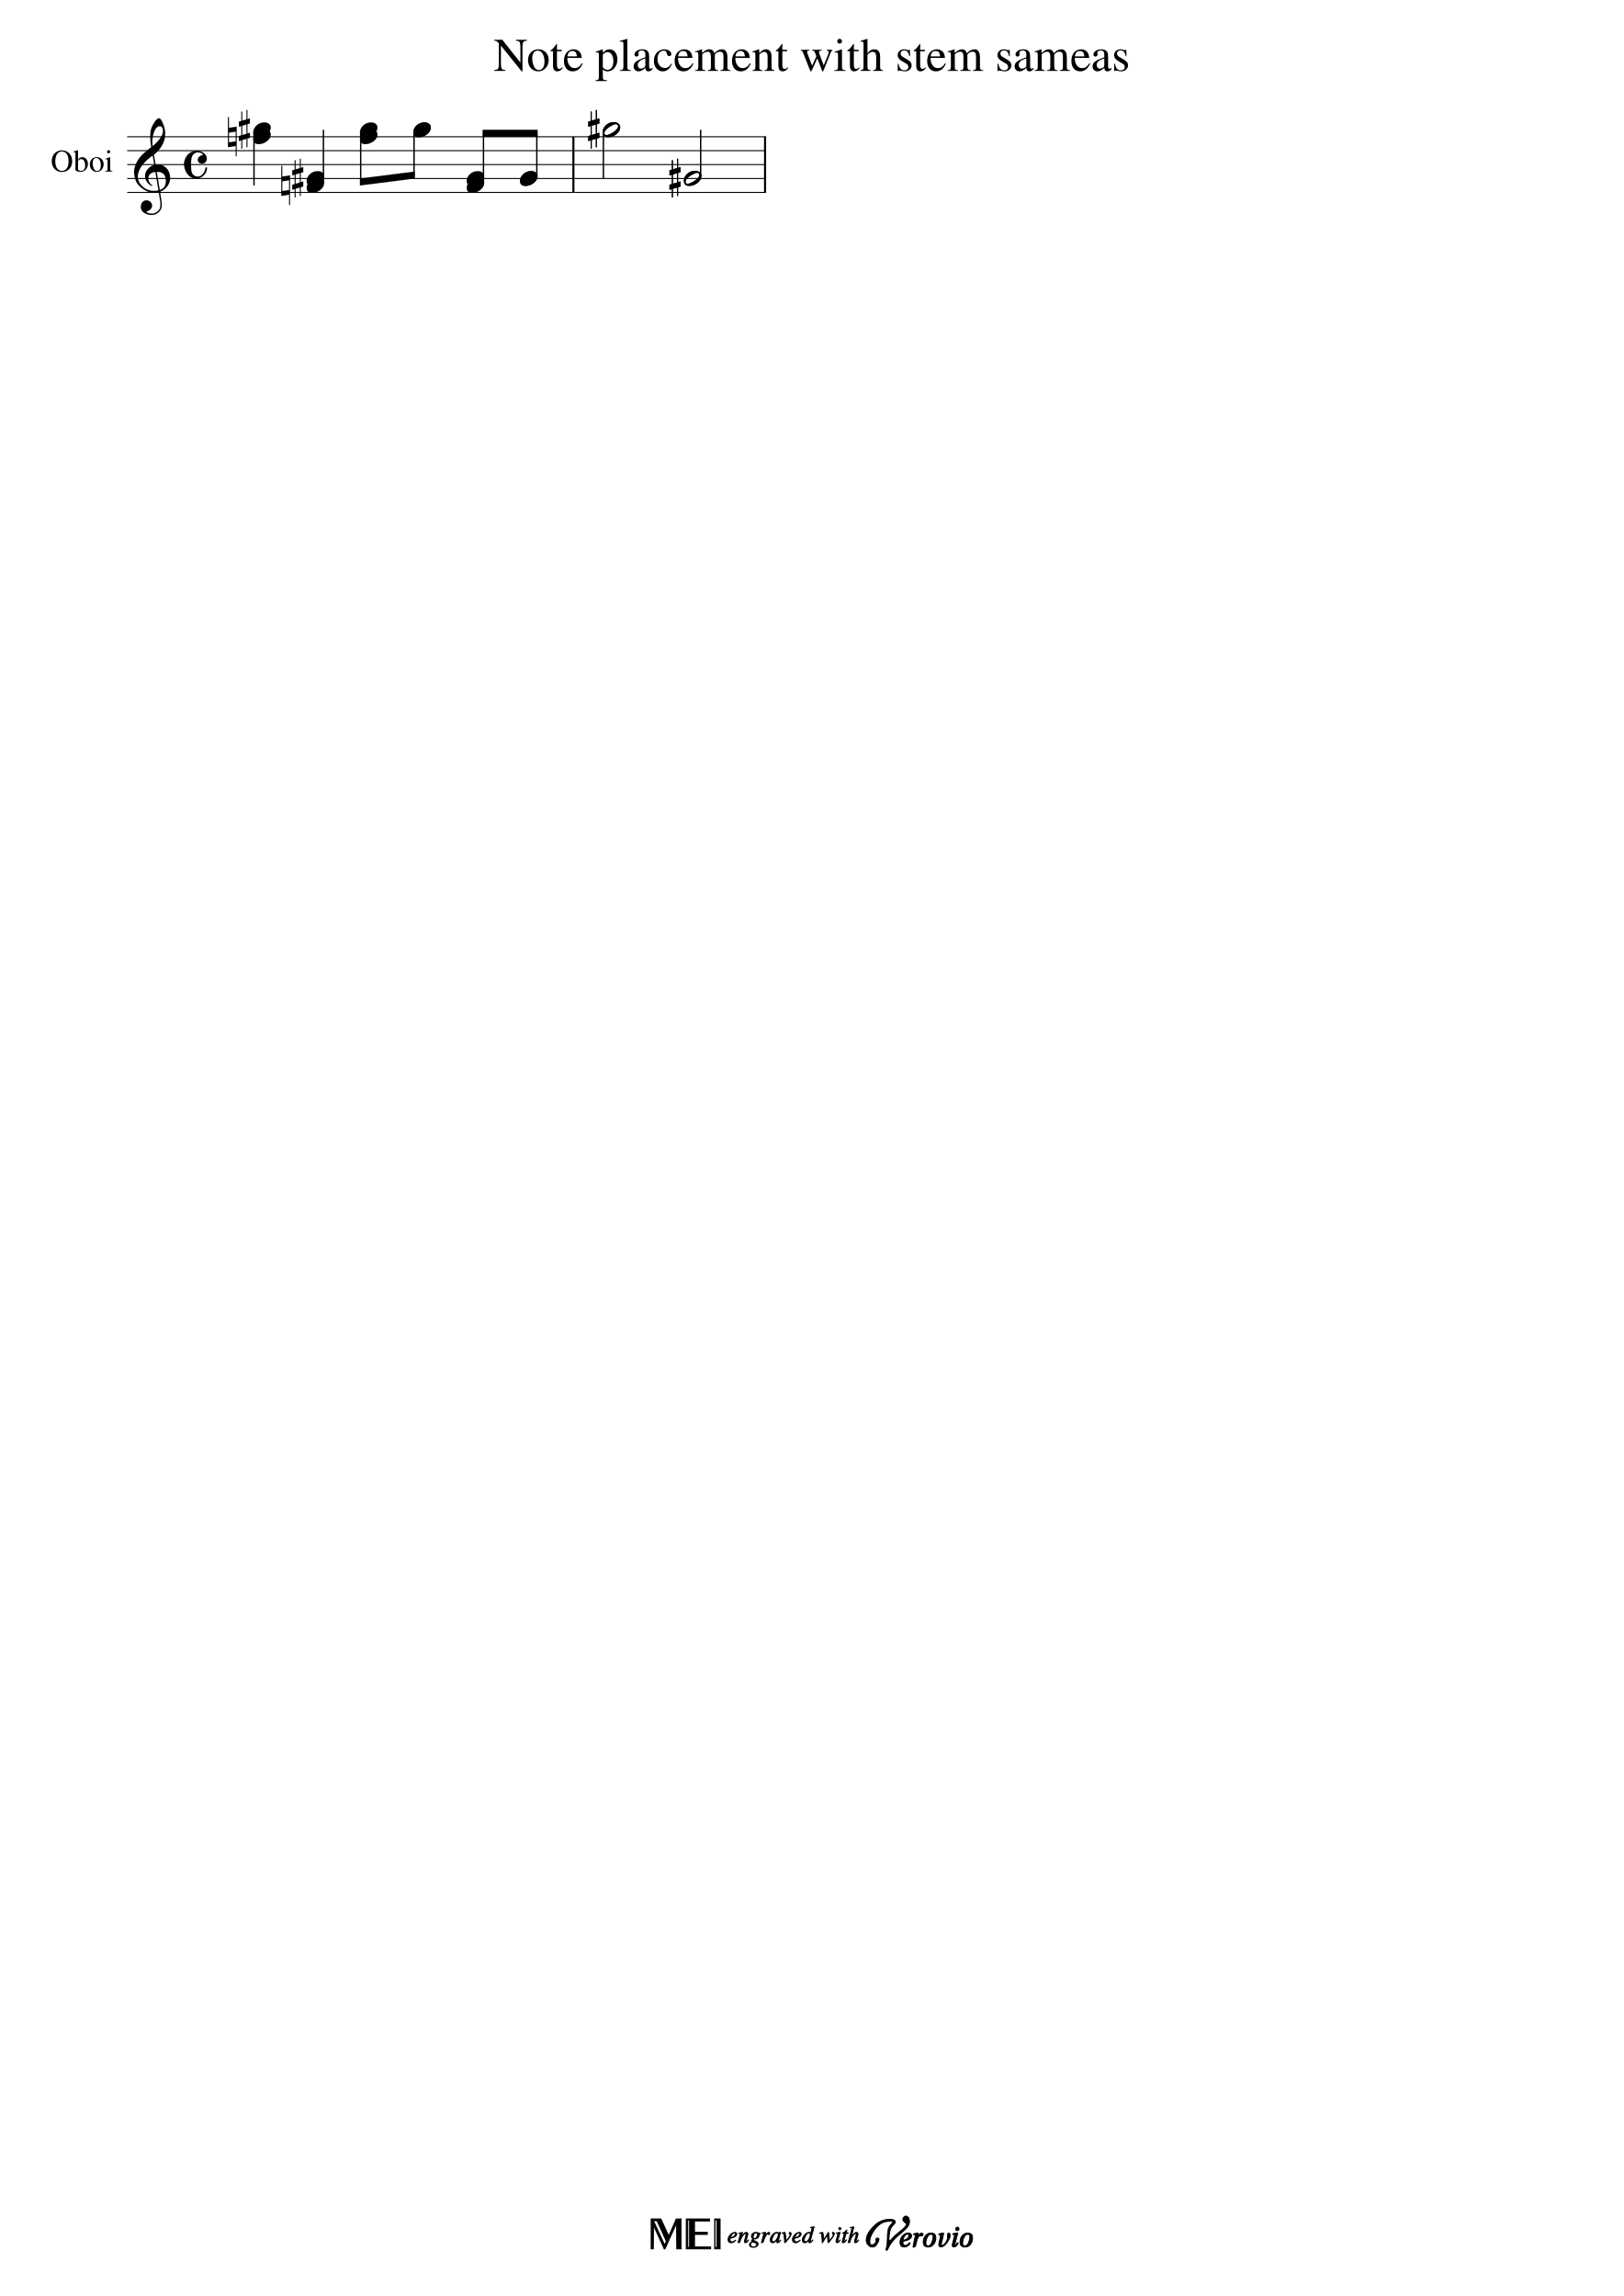
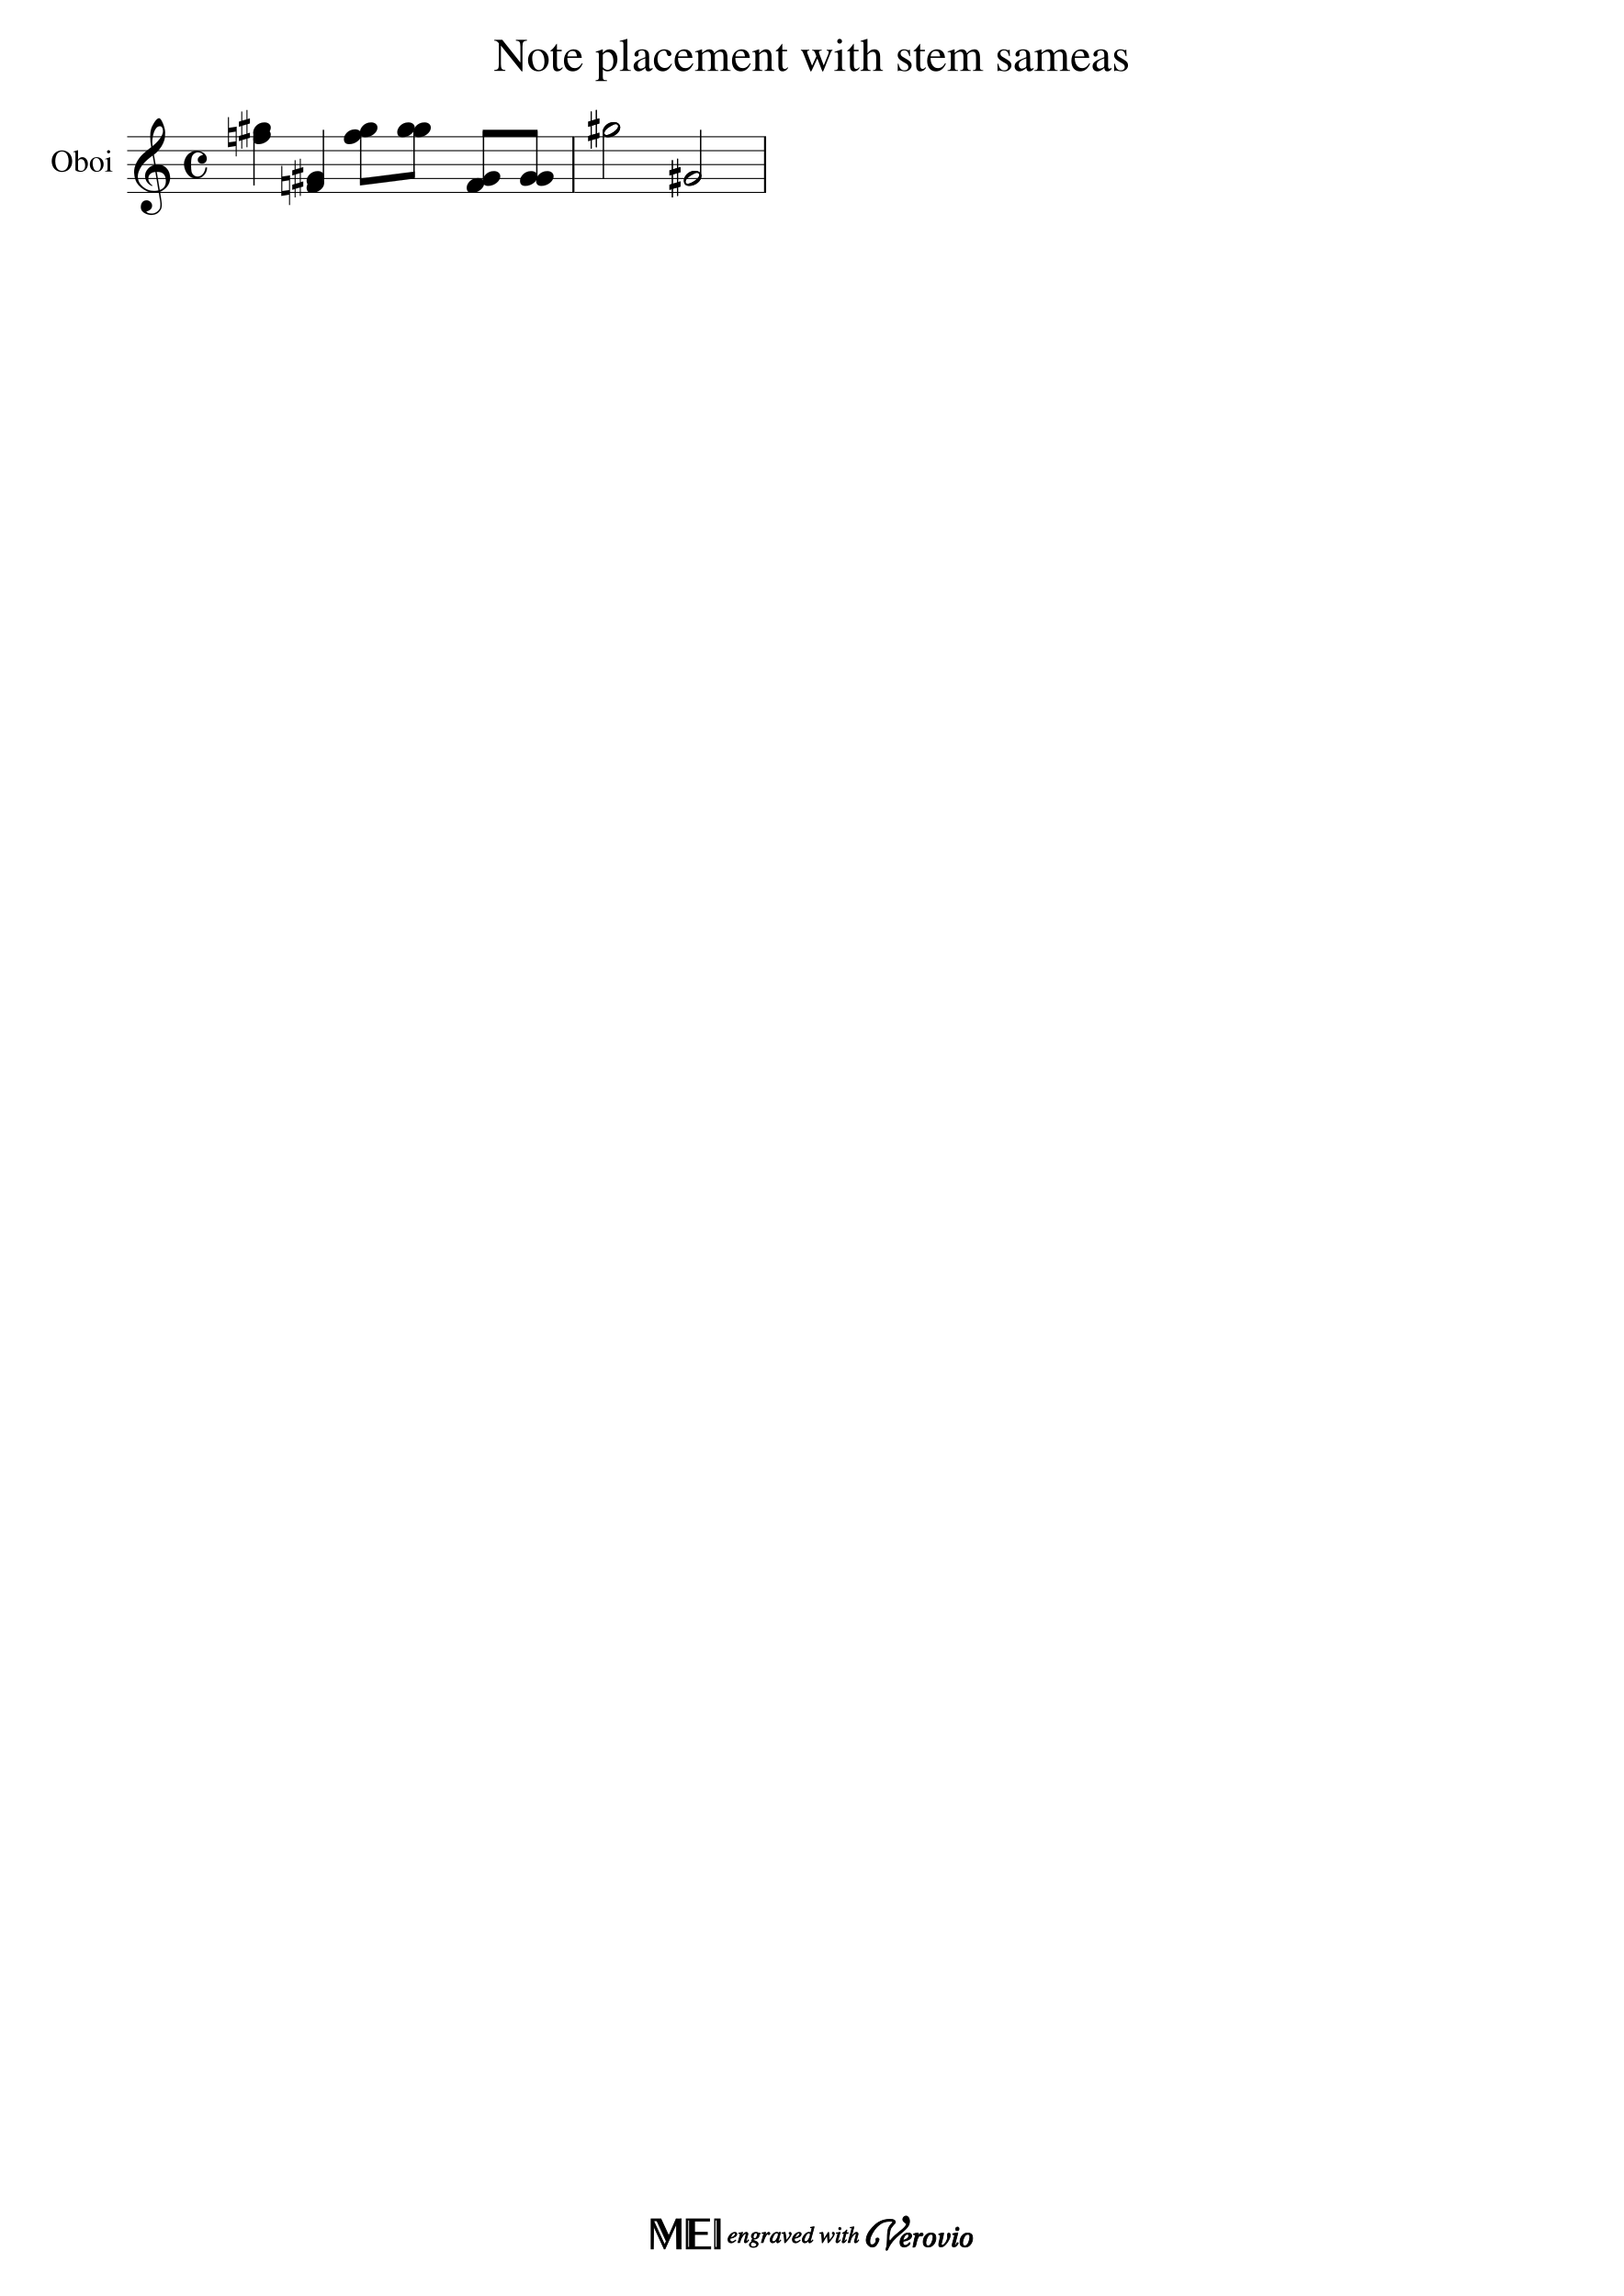
<svg xmlns="http://www.w3.org/2000/svg" xmlns:xlink="http://www.w3.org/1999/xlink" width="2100px" height="2970px" version="1.1" overflow="visible" id="docid">
  <defs>
    <g id="E050-docid">
      <path transform="scale(1,-1)" d="M441 -245c-23 -4 -48 -6 -76 -6c-59 0 -102 7 -130 20c-88 42 -150 93 -187 154c-26 44 -43 103 -48 176c0 6 -1 13 -1 19c0 54 15 111 45 170c29 57 65 106 110 148s96 85 153 127c-3 16 -8 46 -13 92c-4 43 -5 73 -5 89c0 117 16 172 69 257c34 54 64 82 89 82 c21 0 43 -30 69 -92s39 -115 41 -159v-15c0 -109 -21 -162 -67 -241c-13 -20 -63 -90 -98 -118c-13 -9 -25 -19 -37 -29l31 -181c8 1 18 2 28 2c58 0 102 -12 133 -35c59 -43 92 -104 98 -184c1 -7 1 -15 1 -22c0 -123 -87 -209 -181 -248c8 -57 17 -110 25 -162 c5 -31 6 -58 6 -80c0 -30 -5 -53 -14 -70c-35 -64 -88 -99 -158 -103c-5 0 -11 -1 -16 -1c-37 0 -72 10 -108 27c-50 24 -77 59 -80 105v11c0 29 7 55 20 76c18 28 45 42 79 44h6c49 0 93 -42 97 -87v-9c0 -51 -34 -86 -105 -106c17 -24 51 -36 102 -36c62 0 116 43 140 85 c9 16 13 41 13 74c0 20 -1 42 -5 67c-8 53 -18 106 -26 159zM461 939c-95 0 -135 -175 -135 -286c0 -24 2 -48 5 -71c50 39 92 82 127 128c40 53 60 100 60 140v8c-4 53 -22 81 -55 81h-2zM406 119l54 -326c73 25 110 78 110 161c0 7 0 15 -1 23c-7 95 -57 142 -151 142h-12 zM382 117c-72 -2 -128 -47 -128 -120v-7c2 -46 43 -99 75 -115c-3 -2 -7 -5 -10 -10c-70 33 -116 88 -123 172v11c0 68 44 126 88 159c23 17 49 29 78 36l-29 170c-21 -13 -52 -37 -92 -73c-50 -44 -86 -84 -109 -119c-45 -69 -67 -130 -67 -182v-13c5 -68 35 -127 93 -176 s125 -73 203 -73c25 0 50 3 75 9c-19 111 -36 221 -54 331z" />
    </g>
    <g id="E08A-docid">
      <path transform="scale(1,-1)" d="M340 179c-9 24 -56 41 -89 41c-46 0 -81 -28 -100 -58c-17 -28 -25 -78 -25 -150c0 -65 2 -111 8 -135c8 -31 18 -49 40 -67c20 -17 43 -25 70 -25c54 0 92 36 115 75c14 25 23 54 28 88h27c0 -63 -24 -105 -58 -141c-35 -38 -82 -56 -140 -56c-45 0 -83 13 -115 39 c-57 45 -101 130 -101 226c0 59 33 127 68 163c36 37 97 72 160 72c36 0 93 -21 121 -40c11 -8 23 -17 33 -30c19 -23 27 -48 27 -76c0 -51 -35 -88 -86 -88c-43 0 -76 27 -76 68c0 26 7 35 21 51c15 17 32 27 58 32c7 2 14 7 14 11z" />
    </g>
    <g id="E0A4-docid">
      <path transform="scale(1,-1)" d="M0 -39c0 68 73 172 200 172c66 0 114 -37 114 -95c0 -84 -106 -171 -218 -171c-64 0 -96 30 -96 94z" />
    </g>
    <g id="E262-docid">
      <path transform="scale(1,-1)" d="M136 186v169h17v-164l44 14v-91l-44 -14v-165l44 12v-91l-44 -13v-155h-17v150l-76 -22v-155h-17v149l-43 -13v90l43 14v167l-43 -14v92l43 13v169h17v-163zM60 73v-167l76 22v168z" />
    </g>
    <g id="E261-docid">
      <path transform="scale(1,-1)" d="M0 -188v539h18v-191l139 22v-533h-17v186zM18 -100l122 17v176l-122 -19v-174z" />
    </g>
    <g id="E0A3-docid">
      <path transform="scale(1,-1)" d="M278 64c0 22 -17 39 -43 39c-12 0 -26 -3 -41 -10c-85 -43 -165 -94 -165 -156c5 -25 15 -32 49 -32c67 11 200 95 200 159zM0 -36c0 68 73 174 200 174c66 0 114 -39 114 -97c0 -84 -106 -173 -218 -173c-64 0 -96 32 -96 96z" />
    </g>
  </defs>
  <style type="text/css">#docid g.ending, #docid g.fing, #docid g.reh, #docid g.tempo {font-weight:bold;}#docid g.dir, #docid g.dynam, #docid g.mNum {font-style:italic;}#docid g.label {font-weight:normal;}#docid ellipse, #docid path, #docid polygon, #docid polyline, #docid rect {stroke:currentColor}</style>
  <svg class="definition-scale" color="black" font-family="Times, serif" viewBox="0 0 21000 29700">
    <g class="page-margin" transform="translate(500, 500)">
      <g id="iJ6YNS9" class="mdiv pageMilestone" />
      <g id="j6ERYJ7" class="score pageMilestone" />
      <g id="g1BVE06G" class="system">
        <g id="cHD6LF5" class="label">
          <text x="965" y="1719" text-anchor="end" font-size="0px">
            <tspan id="eDW90F6" class="text">
              <tspan font-size="405px">Oboi</tspan>
            </tspan>
          </text>
        </g>
        <g id="z7D37WI" class="section systemMilestone" />
        <g id="qMAVTA3" class="measure">
          <g id="r1PB2UON" class="staff">
            <path d="M1145 1269 L6929 1269" stroke-width="13" />
            <path d="M1145 1449 L6929 1449" stroke-width="13" />
            <path d="M1145 1629 L6929 1629" stroke-width="13" />
            <path d="M1145 1809 L6929 1809" stroke-width="13" />
            <path d="M1145 1989 L6929 1989" stroke-width="13" />
            <g id="c18FA74B" class="clef">
              <use xlink:href="#E050-docid" transform="translate(1235, 1809) scale(0.72, 0.72)" />
            </g>
            <g id="eNG4ZM5" class="keySig" />
            <g id="g2LE9QB" class="meterSig">
              <use xlink:href="#E08A-docid" transform="translate(1880, 1629) scale(0.72, 0.72)" />
            </g>
            <g id="s1PQPUF4" class="layer">
              <g id="n-01" class="note">
                <g class="notehead">
                  <use xlink:href="#E0A4-docid" transform="translate(2776, 1179) scale(0.72, 0.72)" />
                </g>
                <g id="tPEE0OP" class="stem">
                  <path d="M2785 1207 L2785 1297" stroke-width="18" />
                </g>
                <g id="u14YPAFV" class="accid">
                  <use xlink:href="#E262-docid" transform="translate(2590, 1179) scale(0.72, 0.72)" />
                </g>
              </g>
              <g id="n-02" class="note">
                <g class="notehead">
                  <use xlink:href="#E0A4-docid" transform="translate(3466, 1809) scale(0.72, 0.72)" />
                </g>
                <g id="uL0P3Y6" class="stem">
                  <path d="M3683 1781 L3683 1179" stroke-width="18" />
                </g>
                <g id="w1I5DK26" class="accid">
                  <use xlink:href="#E262-docid" transform="translate(3280, 1809) scale(0.72, 0.72)" />
                </g>
              </g>
              <g id="xQSQG56" class="beam">
                <g id="n-03" class="note">
                  <g class="notehead">
                    <use xlink:href="#E0A4-docid" transform="translate(4156, 1179) scale(0.72, 0.72)" />
                  </g>
                  <g id="vPKGJXZ" class="stem">
                    <path d="M4165 1207 L4165 1297" stroke-width="18" />
                  </g>
                </g>
                <g id="n-04" class="note">
                  <g class="notehead">
                    <use xlink:href="#E0A4-docid" transform="translate(4846, 1179) scale(0.72, 0.72)" />
                  </g>
                  <g id="wGMJNIQ" class="stem">
                    <path d="M4855 1207 L4855 1207" stroke-width="18" />
                  </g>
                </g>
              </g>
              <g id="a12WP67W" class="beam">
                <polygon points="5744,1179 6452,1179 6452,1269 5744,1269" />
                <g id="n-05" class="note">
                  <g class="notehead">
-                     <use xlink:href="#E0A4-docid" transform="translate(5536, 1809) scale(0.72, 0.72)" />
+                     <use xlink:href="#E0A4-docid" transform="translate(5744, 1809) scale(0.72, 0.72)" />
                  </g>
                  <g id="xIG9TQU" class="stem">
                    <path d="M5753 1781 L5753 1197" stroke-width="18" />
                  </g>
                </g>
                <g id="n-06" class="note">
                  <g class="notehead">
                    <use xlink:href="#E0A4-docid" transform="translate(6226, 1809) scale(0.72, 0.72)" />
                  </g>
                  <g id="y1NKD124" class="stem">
                    <path d="M6443 1781 L6443 1197" stroke-width="18" />
                  </g>
                </g>
              </g>
            </g>
            <g id="d1RIF43L" class="layer">
              <g id="e36A7UB" class="note">
                <g class="notehead">
                  <use xlink:href="#E0A4-docid" transform="translate(2776, 1269) scale(0.72, 0.72)" />
                </g>
                <g id="z1K4OJSQ" class="stem">
                  <path d="M2785 1297 L2785 1899" stroke-width="18" />
                </g>
                <g id="fW4SW7P" class="accid">
                  <use xlink:href="#E261-docid" transform="translate(2448, 1269) scale(0.72, 0.72)" />
                </g>
              </g>
              <g id="g17JWEWV" class="note">
                <g class="notehead">
                  <use xlink:href="#E0A4-docid" transform="translate(3466, 1899) scale(0.72, 0.72)" />
                </g>
                <g id="aRA8GUK" class="stem">
                  <path d="M3683 1871 L3683 1781" stroke-width="18" />
                </g>
                <g id="h11BYRB0" class="accid">
                  <use xlink:href="#E261-docid" transform="translate(3138, 1899) scale(0.72, 0.72)" />
                </g>
              </g>
              <g id="iEPNT2P" class="beam">
                <polygon points="4156,1899 4864,1809 4864,1719 4156,1809" />
                <g id="j180F7IU" class="note">
                  <g class="notehead">
-                     <use xlink:href="#E0A4-docid" transform="translate(4156, 1269) scale(0.72, 0.72)" />
+                     <use xlink:href="#E0A4-docid" transform="translate(3948, 1269) scale(0.72, 0.72)" />
                  </g>
                  <g id="b1AYFJ9P" class="stem">
                    <path d="M4165 1297 L4165 1881" stroke-width="18" />
                  </g>
                </g>
                <g id="k1JVOWO3" class="note">
                  <g class="notehead">
-                     <use xlink:href="#E0A4-docid" transform="translate(4846, 1179) scale(0.72, 0.72)" />
+                     <use xlink:href="#E0A4-docid" transform="translate(4638, 1179) scale(0.72, 0.72)" />
                  </g>
                  <g id="cUUYDUG" class="stem">
                    <path d="M4855 1207 L4855 1791" stroke-width="18" />
                  </g>
                </g>
              </g>
              <g id="l168SLSU" class="beam">
                <g id="m1I1R6XU" class="note">
                  <g class="notehead">
                    <use xlink:href="#E0A4-docid" transform="translate(5536, 1899) scale(0.72, 0.72)" />
                  </g>
                  <g id="d17EWFLB" class="stem">
                    <path d="M5753 1871 L5753 1781" stroke-width="18" />
                  </g>
                </g>
                <g id="n3L1BSY" class="note">
                  <g class="notehead">
-                     <use xlink:href="#E0A4-docid" transform="translate(6226, 1809) scale(0.72, 0.72)" />
+                     <use xlink:href="#E0A4-docid" transform="translate(6434, 1809) scale(0.72, 0.72)" />
                  </g>
                  <g id="eZWEOI5" class="stem">
                    <path d="M6443 1781 L6443 1781" stroke-width="18" />
                  </g>
                </g>
              </g>
            </g>
          </g>
          <g id="p1KEW28H" class="barLine">
            <path d="M6916 1269 L6916 1989" stroke-width="27" />
          </g>
        </g>
        <g id="e1EHME80" class="measure">
          <g id="f1BEGS43" class="staff">
            <path d="M6929 1269 L9408 1269" stroke-width="13" />
            <path d="M6929 1449 L9408 1449" stroke-width="13" />
            <path d="M6929 1629 L9408 1629" stroke-width="13" />
            <path d="M6929 1809 L9408 1809" stroke-width="13" />
            <path d="M6929 1989 L9408 1989" stroke-width="13" />
            <g id="gETMZTA" class="layer">
              <g id="n-07" class="note">
                <g class="notehead">
                  <use xlink:href="#E0A3-docid" transform="translate(7295, 1179) scale(0.72, 0.72)" />
                </g>
                <g id="fXQFU55" class="stem">
                  <path d="M7304 1204 L7304 1809" stroke-width="18" />
                </g>
                <g id="i123OHXR" class="accid">
                  <use xlink:href="#E262-docid" transform="translate(7109, 1179) scale(0.72, 0.72)" />
                </g>
              </g>
              <g id="n-08" class="note">
                <g class="notehead">
                  <use xlink:href="#E0A3-docid" transform="translate(8345, 1809) scale(0.72, 0.72)" />
                </g>
                <g id="g11K35MU" class="stem">
                  <path d="M8562 1781 L8562 1781" stroke-width="18" />
                </g>
                <g id="kOVASEE" class="accid">
                  <use xlink:href="#E262-docid" transform="translate(8159, 1809) scale(0.72, 0.72)" />
                </g>
              </g>
            </g>
            <g id="l1I7OPR1" class="layer">
              <g id="m81K135" class="note">
                <g class="notehead">
                  <use xlink:href="#E0A3-docid" transform="translate(7295, 1179) scale(0.72, 0.72)" />
                </g>
                <g id="h1NRSQV" class="stem">
                  <path d="M7304 1204 L7304 1204" stroke-width="18" />
                </g>
                <g id="n2N7U24" class="accid">
                  <use xlink:href="#E262-docid" transform="translate(7109, 1179) scale(0.72, 0.72)" />
                </g>
              </g>
              <g id="o1FK4NGH" class="note">
                <g class="notehead">
                  <use xlink:href="#E0A3-docid" transform="translate(8345, 1809) scale(0.72, 0.72)" />
                </g>
                <g id="i1K5PWQO" class="stem">
                  <path d="M8562 1781 L8562 1179" stroke-width="18" />
                </g>
                <g id="p1AX0ZDE" class="accid">
                  <use xlink:href="#E262-docid" transform="translate(8159, 1809) scale(0.72, 0.72)" />
                </g>
              </g>
            </g>
          </g>
          <g id="dIZDUHE" class="barLine">
            <path d="M9395 1269 L9395 1989" stroke-width="27" />
          </g>
        </g>
        <g id="z1M5W8JL" class="systemMilestoneEnd z7D37WI" />
      </g>
      <g id="aA571PQ" class="pageMilestoneEnd j6ERYJ7" />
      <g id="bGR56S9" class="pageMilestoneEnd iJ6YNS9" />
      <g id="iUV8894" class="pgHead autogenerated">
        <text font-size="0px">
          <tspan id="jZZ1RF5" class="rend" x="10000" y="417" text-anchor="middle">
            <tspan id="k91JIAK" class="rend">
              <tspan id="l1KT7QAW" class="text">
                <tspan font-size="607px">Note placement with stem sameas</tspan>
              </tspan>
            </tspan>
          </tspan>
        </text>
      </g>
      <g id="c10PAP45" class="pgFoot autogenerated">
        <g id="dPPZBXY" class="fig">
          <g class="svg" transform="translate(7750, 28099) scale(10, 10)">
            <g>
              <path fill="#000000" d="M 17.113,49.265 V 10.368 h 12.697 c 3.289,7.337 6.713,14.61 10.127,21.889 3.42,-7.485 6.256,-14.205 9.589,-21.91 2.436,0.104 4.317,0.085 6.484,-0.058 V 49.264 H 50.274 C 50.145,38.356 50.016,27.448 49.887,16.54 45.003,27.315 39.967,38.434 35.084,49.209 34.679,49.344 34.427,49.136 34.022,49.271 29.466,39.331 24.91,29.391 20.354,19.451 20.224,29.389 20.095,39.327 19.965,49.264 H 17.113 Z M 36.754,39.325 C 32.721,30.513 28.688,21.701 24.655,12.889 22.531,12.751 22.657,12.71 20.714,12.814 v 0.966 c 4.613,9.998 9.609,20.749 13.873,30.082 0.722,-1.513 1.445,-3.025 2.167,-4.538 z m 25.738,9.94 c 0,-12.966 0,-25.931 0,-38.897 10.084,0 20.169,0 30.253,0 0,0.96 0,1.921 0,2.881 -6.483,0 -12.966,0 -19.448,0 0,4.802 0,9.604 0,14.406 5.522,0 11.045,0 16.567,0 0,0.96 0,1.921 0,2.881 -5.522,0 -11.045,0 -16.567,0 0,5.282 0,10.565 0,15.847 6.963,0 13.926,0 20.889,0 0,0.96 0,1.921 0,2.881 -10.565,0 -21.129,0 -31.694,0 z m 4.322,-2.161 c 0,-11.765 0,-23.53 0,-35.295 -0.72,0 -1.441,0 -2.161,0 0,11.765 0,23.53 0,35.295 0.72,0 1.441,0 2.161,0 z m 32.414,2.161 c 0,-12.966 0,-25.931 0,-38.897 2.401,0 4.802,0 7.203,0 0,12.966 0,25.931 0,38.897 -2.401,0 -4.802,0 -7.203,0 z m 2.881,-2.161 c 0,-11.765 0,-23.53 0,-35.295 -0.72,0 -1.441,0 -2.161,0 0,11.765 0,23.53 0,35.295 0.72,0 1.441,0 2.161,0 z" />
              <path fill="#000000" d="m 346.3,6.7 c -3.1,0.5 -4.9,4.4 -2.7,6.8 1.2,1.4 2.7,2.4 4.1,3.5 -2.4,5.3 -7.7,8.3 -11.9,12.1 -3.7,2.8 -7,6.2 -9.7,9.9 -2.2,-0.8 -0.915,-7.719 -0.627,-9.5 0.288,-1.781 0.727,-6.4 2.927,-8.7 1.3,-1.9 3,-3.5 4.5,-5.2 1.2,-3.4 -3.2,-4.9 -5.8,-4.6 -7.3,-0.5 -14.6,2 -20,6.8 -5,4.6 -10,10.1 -11.5,17 -0.9,3.5 -0.2,7.5 2.8,9.9 2.5,2.8 7.4,2.9 9.8,-0.2 1.7,-2.3 3.2,-4.8 3.8,-7.6 -0.1,-2.6 -4.4,-2.3 -4.3,0.2 1.2,2.4 -0.9,4.7 -2.7,6.2 -1.7,0.9 -4.7,0.7 -4.8,-1.7 -1,-5.8 2.1,-11.3 5.2,-16.1 4,-5.8 9.8,-11.2 17.2,-11.8 1.6,0 8.1,-1.2 6.8,1.4 -2.8,2.8 -5.6,6.1 -6,10.3 -1.6,7.7 0.1,15.7 -2.3,23.2 -1.1,3.9 2,2.6 2.5,0.2 3.3,-7.4 8.9,-13.4 15.1,-18.5 4.2,-3.9 9.5,-7.1 11.9,-12.6 1.3,-3.6 1.2,-9 -2.7,-10.9 -0.504,-0.177 -1.07,-0.165 -1.6,-0.1 z m 66,14.5 c -2,0.8 -1.8,4.9 0.8,4.4 3.4,0.4 2.9,-6.2 -0.8,-4.4 z m 0.6,7.3 c -1.3,0.5 -7.6,0.5 -5.4,2.2 4,-0.3 0.7,4.5 0.6,6.7 -0.4,2.9 -2.4,5.9 -1.2,8.8 2.7,1.7 5.6,-0.8 6.8,-3.2 1.6,-1.4 -0.5,-3 -1.2,-0.9 -0.4,0.8 -2.4,3.5 -2.6,1.8 1.1,-5 2.7,-9.9 3.9,-14.9 l -0.1,-0.5 h -0.9 z m -65.1,0.2 c -6.5,1.6 -10.5,9.5 -8.2,15.7 2.1,3.4 7.4,2.9 10.1,0.4 2,-0.2 3.6,-5.3 1,-3.4 -1.4,2 -4,4.2 -6.5,2.8 -2.2,-1.9 -1.9,-5.7 1.7,-5.3 3.1,-0.9 6.9,-2.1 8.1,-5.5 0.9,-2.7 -1.6,-5.2 -4.3,-4.8 h -1.1 -0.7 z m 13.6,0 c -2.2,0 -8.5,1.8 -2.9,2.3 0.9,1.9 -1,4.9 -1.1,7.2 -0.5,2.9 -1.4,5.7 -1.7,8.7 3.7,0.7 3.8,-2.6 4.4,-5.3 0.9,-3.3 1.6,-7 4.1,-9.5 2.4,1.6 6.8,-0.7 3.7,-3.4 -2.9,-0.5 -4.8,2.4 -6.2,4.3 0,-1.2 2.4,-5 -0.2,-4.3 z m 15.8,0 c -6.4,1.3 -9.6,9.1 -7.7,14.9 1.9,4 7.7,3.9 11,1.7 4.1,-3 6,-8.9 4.4,-13.7 -1.3,-3 -4.8,-3.2 -7.6,-3 z m 17,0 c -2.3,0 -8.8,1.9 -3,2.4 0.4,2.5 -1,5.7 -1.4,8.4 -0.7,2.4 -1.8,7.5 2.1,7.2 3.8,-0.1 6.5,-3.5 8.5,-6.3 2,-3.2 4.5,-7 3.3,-10.9 -3.7,-3 -3.6,2.6 -3.1,5.1 -0.7,3.8 -2.7,7.9 -6.2,9.8 -3.6,0.6 -1,-4.3 -0.8,-6.1 0.6,-3.2 1.6,-6.3 1.9,-9.5 h -1.1 z m 30.6,0 c -6.3,1.2 -9.5,8.9 -7.8,14.7 1.5,4 7.2,4.2 10.5,2.4 4.6,-2.8 6.6,-9.3 4.8,-14.3 -1.4,-2.8 -4.8,-3 -7.5,-2.8 z m -75.4,1.7 c 2.1,1.5 0.2,4.7 -1.6,5.7 -1.1,0.4 -5.5,3.4 -4.6,0.7 0.8,-2.7 2.2,-6.2 5.3,-6.6 l 0.9,0.1 z m 30.8,0 c 2.6,1.5 1.3,5.2 0.8,7.6 -0.8,2.7 -1.9,5.9 -4.7,7.1 -5.1,0.8 -4,-5.8 -2.8,-8.8 1,-2.8 3,-6.8 6.7,-5.8 z m 47.1,-0.1 c 2.9,0.7 2,4.7 1.5,6.8 -0.7,3 -1.8,6.7 -5,8 -4.7,0.8 -4,-5.1 -3,-7.9 0.9,-3 2.7,-7.3 6.5,-6.8 z" />
              <g>
                <path d="m 116.566,37.118 q 0,-3.252 2.93,-6.299 2.9,-3.047 5.991,-3.047 1.143,0 1.816,0.527 0.674,0.527 0.674,1.567 0,2.109 -2.476,3.618 -2.461,1.494 -5.186,1.831 l -0.835,0.103 q -0.19,0.601 -0.264,0.967 -0.073,0.352 -0.073,0.894 0,1.289 0.835,2.007 0.85,0.718 2.007,0.718 1.099,0 2.329,-0.732 0.703,-0.425 2.036,-1.523 l 0.381,0.337 q -0.659,0.835 -1.89,1.714 -2.183,1.567 -4.38,1.567 -1.553,0 -2.725,-1.099 -1.172,-1.099 -1.172,-3.149 z m 3.12,-2.358 q 2.798,-0.41 4.556,-1.963 Q 126,31.229 126,29.691 q 0,-0.557 -0.264,-0.879 -0.264,-0.337 -0.776,-0.337 -0.952,0 -1.875,0.82 -0.908,0.806 -1.641,1.831 -0.776,1.201 -1.23,2.3 -0.249,0.586 -0.527,1.333 z" />
                <path d="m 129.472,41 2.534,-9.053 q 0.322,-1.143 0.366,-1.377 0.059,-0.249 0.059,-0.527 0,-0.425 -0.249,-0.659 -0.234,-0.249 -0.938,-0.249 -0.176,0 -0.352,0.029 -0.161,0.015 -0.366,0.044 v -0.498 q 0.952,-0.146 1.348,-0.22 0.41,-0.073 0.879,-0.176 l 2.622,-0.571 q 0.088,0.059 0.117,0.132 l -1.948,6.299 q 1.787,-2.739 2.988,-4.072 2.109,-2.358 3.779,-2.358 0.645,0 1.113,0.249 0.894,0.483 0.894,1.743 0,0.352 -0.073,0.732 -0.073,0.381 -0.19,0.82 l -1.919,7.017 q -0.059,0.22 -0.132,0.542 -0.073,0.308 -0.073,0.439 0,0.22 0.103,0.396 0.103,0.176 0.337,0.176 0.381,0 0.879,-0.439 0.498,-0.454 1.626,-1.919 l 0.425,0.381 q -1.201,1.626 -1.904,2.285 -1.201,1.157 -2.3,1.157 -0.498,0 -0.967,-0.322 -0.454,-0.337 -0.454,-1.201 0,-0.249 0.029,-0.527 0.044,-0.278 0.103,-0.483 l 1.846,-7.119 q 0.146,-0.586 0.19,-0.952 0.059,-0.381 0.059,-0.542 0,-0.352 -0.176,-0.601 -0.161,-0.264 -0.586,-0.264 -1.099,0 -2.769,1.992 -0.981,1.187 -1.992,2.827 -0.776,1.274 -1.23,2.49 Q 132.709,37.821 131.742,41 Z" />
                <path d="m 149.13,33.5 q 0,0.908 0.278,1.45 0.469,0.894 1.685,0.894 1.318,0 2.344,-1.67 1.04,-1.685 1.04,-3.706 0,-0.967 -0.425,-1.509 -0.425,-0.557 -1.274,-0.557 -1.641,0 -2.651,1.743 -0.996,1.743 -0.996,3.354 z m 0.513,13.066 q 1.743,0 2.886,-0.835 1.157,-0.835 1.157,-1.992 0,-0.879 -0.601,-1.479 -0.322,-0.322 -1.04,-0.688 -0.601,-0.293 -2.036,-0.835 -1.421,-0.557 -1.641,-0.557 -0.381,0 -1.479,1.011 -1.099,1.025 -1.099,2.314 0,1.948 1.685,2.681 0.879,0.381 2.168,0.381 z m -5.479,-2.681 q 0,-1.099 0.835,-2.095 0.85,-0.981 2.681,-1.963 -0.366,-0.234 -0.601,-0.483 -0.234,-0.264 -0.234,-0.688 0,-0.601 0.835,-1.377 0.469,-0.439 1.523,-1.157 -0.938,-0.352 -1.611,-0.996 -0.82,-0.864 -0.82,-2.241 0,-2.212 1.729,-3.677 1.729,-1.465 4.277,-1.465 1.333,0 2.256,0.425 0.923,0.41 1.084,0.688 h 1.978 v 1.172 h -1.494 q 0.088,0.322 0.132,0.586 0.044,0.264 0.044,0.747 0,2.373 -1.846,3.735 -1.831,1.362 -3.955,1.362 -0.22,0 -0.41,-0.015 -0.19,-0.029 -0.469,-0.088 -0.22,0 -0.601,0.425 -0.396,0.425 -0.396,0.762 0,0.498 3.223,1.699 3.208,1.216 3.208,3.56 0,1.758 -1.611,3.076 -1.611,1.333 -4.863,1.333 -2.256,0 -3.574,-0.967 -1.318,-0.967 -1.318,-2.358 z" />
                <path d="m 165.038,27.67 q 0.132,0 0.176,0.088 0.059,0.073 0.059,0.176 -0.015,0.146 -0.029,0.22 l -1.465,5.669 0.322,-0.63 q 1.055,-2.065 2.461,-3.765 1.421,-1.714 2.695,-1.714 0.688,0 1.055,0.454 0.381,0.454 0.381,1.04 0,0.659 -0.381,1.099 -0.366,0.425 -1.025,0.425 -0.454,0 -0.688,-0.176 -0.234,-0.176 -0.366,-0.41 l -0.176,-0.322 q -0.059,-0.088 -0.146,-0.132 -0.073,-0.059 -0.19,-0.059 -0.571,0 -1.655,1.597 -1.069,1.597 -1.919,3.457 -0.513,1.128 -1.143,2.988 Q 162.606,38.847 161.947,41 h -2.256 l 2.432,-8.818 q 0.205,-0.762 0.322,-1.362 0.132,-0.601 0.132,-0.981 0,-0.439 -0.22,-0.674 -0.22,-0.234 -0.762,-0.234 -0.176,0 -0.439,0.029 -0.264,0.029 -0.63,0.073 v -0.483 l 0.586,-0.117 q 1.143,-0.234 2.49,-0.498 1.362,-0.264 1.436,-0.264 z" />
                <path d="m 181.518,30.424 q 0,-1.055 -0.483,-1.553 -0.483,-0.498 -1.172,-0.498 -2.388,0 -4.438,3.662 -1.802,3.223 -1.802,5.552 0,1.172 0.498,1.714 0.513,0.527 1.26,0.527 2.212,0 4.263,-3.56 1.875,-3.237 1.875,-5.845 z m -1.831,-2.71 q 1.157,0 1.787,0.601 0.337,0.322 0.527,0.85 l 0.073,0.205 0.322,-1.113 q 0.059,-0.19 0.103,-0.249 0.044,-0.073 0.205,-0.088 l 1.655,-0.19 q 0.132,0 0.146,0.059 0.029,0.044 0,0.176 -0.059,0.19 -0.088,0.308 -0.029,0.103 -0.088,0.308 l -1.348,5.244 q -0.439,1.714 -0.747,2.959 -0.542,2.256 -0.542,2.578 0,0.205 0.103,0.308 0.117,0.088 0.278,0.088 0.132,0 0.278,-0.088 0.161,-0.088 0.381,-0.264 l 0.249,-0.205 q 0.117,-0.103 0.264,-0.234 0.146,-0.146 0.352,-0.352 l 0.908,-0.938 0.352,0.308 q -1.523,1.948 -2.446,2.651 -0.923,0.688 -1.758,0.688 -0.542,0 -0.85,-0.381 -0.293,-0.381 -0.293,-0.952 0,-0.527 0.19,-1.509 0.205,-0.996 0.396,-1.67 -0.264,0.439 -0.894,1.289 -0.615,0.835 -1.523,1.626 -1.069,0.952 -2.051,1.348 -0.762,0.264 -1.465,0.264 -1.187,0 -2.153,-0.967 -0.967,-0.981 -0.967,-2.769 0,-3.076 2.754,-6.416 2.842,-3.472 5.889,-3.472 z" />
                <path d="m 196.664,27.772 q 0.82,0 1.26,0.586 0.439,0.586 0.439,1.333 0,1.978 -3.911,6.929 -3.706,4.702 -4.438,4.702 -0.22,0 -0.293,-0.601 -0.044,-0.337 -0.044,-1.143 0,-0.981 -0.19,-3.325 -0.19,-2.344 -0.366,-3.472 -0.366,-2.476 -0.718,-3.193 -0.352,-0.718 -1.333,-0.718 -0.161,0 -0.381,0.015 -0.205,0.015 -0.483,0.044 v -0.381 q 0.439,-0.088 1.846,-0.396 1.406,-0.308 1.494,-0.337 l 0.483,-0.146 q 0.205,-0.059 0.322,0.234 0.117,0.278 0.293,1.055 0.557,2.549 0.835,5.024 0.176,1.538 0.352,4.556 l 0.483,-0.513 q 1.509,-1.597 3.018,-3.794 1.509,-2.197 1.509,-3.105 0,-0.454 -0.659,-1.084 -0.659,-0.645 -0.659,-1.172 0,-0.483 0.322,-0.791 0.337,-0.308 0.82,-0.308 z" />
                <path d="m 199.828,37.118 q 0,-3.252 2.93,-6.299 2.9,-3.047 5.991,-3.047 1.143,0 1.816,0.527 0.674,0.527 0.674,1.567 0,2.109 -2.476,3.618 -2.461,1.494 -5.186,1.831 l -0.835,0.103 q -0.19,0.601 -0.264,0.967 -0.073,0.352 -0.073,0.894 0,1.289 0.835,2.007 0.85,0.718 2.007,0.718 1.099,0 2.329,-0.732 0.703,-0.425 2.036,-1.523 l 0.381,0.337 q -0.659,0.835 -1.89,1.714 -2.183,1.567 -4.38,1.567 -1.553,0 -2.725,-1.099 -1.172,-1.099 -1.172,-3.149 z m 3.12,-2.358 q 2.798,-0.41 4.556,-1.963 1.758,-1.567 1.758,-3.105 0,-0.557 -0.264,-0.879 -0.264,-0.337 -0.776,-0.337 -0.952,0 -1.875,0.82 -0.908,0.806 -1.641,1.831 -0.776,1.201 -1.23,2.3 -0.249,0.586 -0.527,1.333 z" />
                <path d="m 215.238,37.602 q 0,0.894 0.41,1.567 0.41,0.659 1.392,0.659 2.095,0 4.028,-3.369 1.816,-3.164 1.816,-5.991 0,-0.894 -0.293,-1.479 -0.293,-0.586 -1.187,-0.586 -2.227,0 -4.307,3.604 -1.86,3.223 -1.86,5.596 z m 6.006,-9.888 q 1.157,0 1.641,0.557 0.278,0.322 0.439,1.099 l 1.67,-6.006 q 0.073,-0.249 0.088,-0.439 0.029,-0.205 0.029,-0.352 0,-0.571 -0.22,-0.718 -0.205,-0.146 -0.601,-0.146 -0.249,0 -0.469,0.015 -0.205,0.015 -0.557,0.044 v -0.483 q 1.655,-0.22 4.585,-0.762 l 0.132,0.146 -0.029,0.161 -2.812,10.532 -1.919,6.973 q -0.059,0.234 -0.103,0.439 -0.029,0.19 -0.029,0.352 0,0.396 0.19,0.513 0.205,0.117 0.352,0.117 0.425,0 1.201,-0.747 0.454,-0.454 1.245,-1.406 l 0.337,0.322 -0.205,0.308 q -0.542,0.806 -1.392,1.641 -1.509,1.479 -2.71,1.479 -0.396,0 -0.718,-0.176 -0.601,-0.352 -0.601,-1.26 0,-0.308 0.088,-0.981 0.088,-0.674 0.264,-1.465 -1.113,1.699 -2.446,2.783 -1.318,1.084 -2.886,1.084 -1.274,0 -2.227,-0.908 -0.952,-0.908 -0.952,-2.798 0,-3.193 2.93,-6.562 2.915,-3.354 5.684,-3.354 z" />
                <path d="m 254.13,29.53 q 0,1.23 -1.187,3.252 -0.659,1.128 -1.86,2.739 -1.23,1.655 -2.534,3.267 -2.065,2.549 -2.432,2.549 -0.161,0 -0.205,-0.132 -0.044,-0.132 -0.117,-0.894 l -0.864,-9.126 -6.079,9.961 q -0.044,0.088 -0.117,0.117 -0.059,0.029 -0.132,0.029 l -0.205,-0.044 -0.029,-0.132 -0.176,-3.618 q -0.059,-1.216 -0.176,-2.505 -0.103,-1.304 -0.205,-2.256 -0.308,-2.651 -0.659,-3.252 -0.337,-0.601 -1.26,-0.601 -0.176,0 -0.352,0.015 -0.176,0 -0.366,0.029 v -0.425 q 0.601,-0.103 1.143,-0.22 0.557,-0.117 1.216,-0.264 l 1.377,-0.352 q 0.498,0 1.011,4.175 0.278,2.285 0.498,5.2 l 5.757,-9.097 q 0.059,-0.117 0.146,-0.19 0.088,-0.088 0.205,-0.088 0.132,0 0.176,0.088 0.044,0.088 0.059,0.264 l 0.981,10.591 q 0.103,-0.132 1.626,-2.065 1.523,-1.948 1.597,-2.065 1.099,-1.582 1.465,-2.446 0.234,-0.557 0.234,-1.084 0,-0.205 -0.059,-0.381 -0.059,-0.19 -0.278,-0.396 L 251.874,29.75 q -0.19,-0.19 -0.337,-0.41 -0.132,-0.234 -0.132,-0.542 0,-0.366 0.249,-0.747 0.264,-0.381 0.938,-0.381 0.542,0 1.04,0.439 0.498,0.425 0.498,1.421 z" />
                <path d="m 261.176,24.521 q -0.601,0 -1.025,-0.469 -0.425,-0.469 -0.425,-1.128 0,-0.674 0.425,-1.143 0.425,-0.469 1.025,-0.469 0.601,0 1.025,0.469 0.439,0.469 0.439,1.143 0,0.674 -0.439,1.143 -0.425,0.454 -1.025,0.454 z m 0.352,3.208 q 0.088,0.044 0.073,0.117 l -2.959,10.459 q -0.205,0.835 -0.205,0.996 0,0.22 0.088,0.381 0.073,0.176 0.366,0.176 0.498,0 1.318,-0.864 0.483,-0.513 1.187,-1.465 l 0.381,0.322 -0.146,0.205 q -1.099,1.538 -1.816,2.212 -1.128,1.055 -2.197,1.055 -0.63,0 -1.055,-0.527 -0.41,-0.527 -0.41,-1.245 0,-0.425 0.059,-0.732 0.059,-0.322 0.22,-0.938 l 2.051,-7.529 q 0.044,-0.176 0.073,-0.322 0.029,-0.146 0.029,-0.293 0,-0.527 -0.396,-0.645 -0.381,-0.132 -1.523,-0.132 v -0.483 q 1.216,-0.146 1.743,-0.22 0.542,-0.088 1.084,-0.176 0.703,-0.117 1.333,-0.264 0.63,-0.146 0.703,-0.088 z" />
                <path d="m 264.179,40.033 q 0,-0.117 0.015,-0.264 0.015,-0.161 0.059,-0.322 l 2.754,-10.239 h -2.227 q 0,-0.396 0.059,-0.498 0.059,-0.103 0.293,-0.205 1.479,-0.63 2.285,-1.216 0.82,-0.586 2.227,-2.256 l 0.234,-0.278 q 0.044,-0.059 0.103,-0.088 0.073,-0.044 0.146,-0.044 0.146,0.029 0.205,0.059 0.044,0.103 0.044,0.19 0.015,0.073 0,0.161 l -0.835,3.193 h 2.388 l -0.176,0.981 h -2.49 l -2.637,9.858 q -0.073,0.264 0.044,0.513 0.117,0.234 0.396,0.234 0.381,0 1.069,-0.762 0.396,-0.41 1.333,-1.626 l 0.381,0.22 -0.205,0.308 q -1.26,1.89 -2.227,2.637 -0.952,0.732 -1.816,0.732 -0.747,0 -1.084,-0.396 -0.337,-0.396 -0.337,-0.894 z" />
                <path d="m 274.696,21.356 q 0.938,-0.132 1.509,-0.205 0.586,-0.088 1.011,-0.161 1.729,-0.337 1.86,-0.366 0.132,-0.029 0.205,-0.029 0.176,0.088 0.176,0.22 l -3.442,13.081 q 1.846,-2.725 3.018,-3.984 2.051,-2.168 3.765,-2.168 0.703,0 1.348,0.454 0.659,0.439 0.659,1.597 0,0.278 -0.073,0.718 -0.073,0.439 -0.176,0.776 l -1.978,7.017 q -0.088,0.293 -0.146,0.571 -0.059,0.264 -0.059,0.483 0,0.249 0.117,0.381 0.117,0.117 0.337,0.117 0.454,0 1.069,-0.63 0.381,-0.396 1.421,-1.729 l 0.381,0.352 q -1.025,1.523 -1.743,2.227 -1.274,1.245 -2.563,1.245 -0.586,0 -0.981,-0.366 -0.396,-0.366 -0.396,-1.055 0,-0.19 0.015,-0.352 0.029,-0.176 0.088,-0.381 l 2.256,-8.584 q 0.029,-0.117 0.044,-0.234 0.029,-0.132 0.029,-0.264 0,-0.366 -0.22,-0.571 -0.234,-0.205 -0.601,-0.205 -0.981,0 -2.476,1.582 -1.494,1.567 -2.52,3.208 -0.703,1.157 -1.069,2.183 Q 275.209,37.309 274.184,41 h -2.271 l 4.688,-17.769 q 0.044,-0.19 0.059,-0.322 0.015,-0.132 0.015,-0.249 0,-0.63 -0.41,-0.747 -0.41,-0.132 -1.567,-0.073 z" />
              </g>
            </g>
          </g>
        </g>
      </g>
    </g>
  </svg>
</svg>
